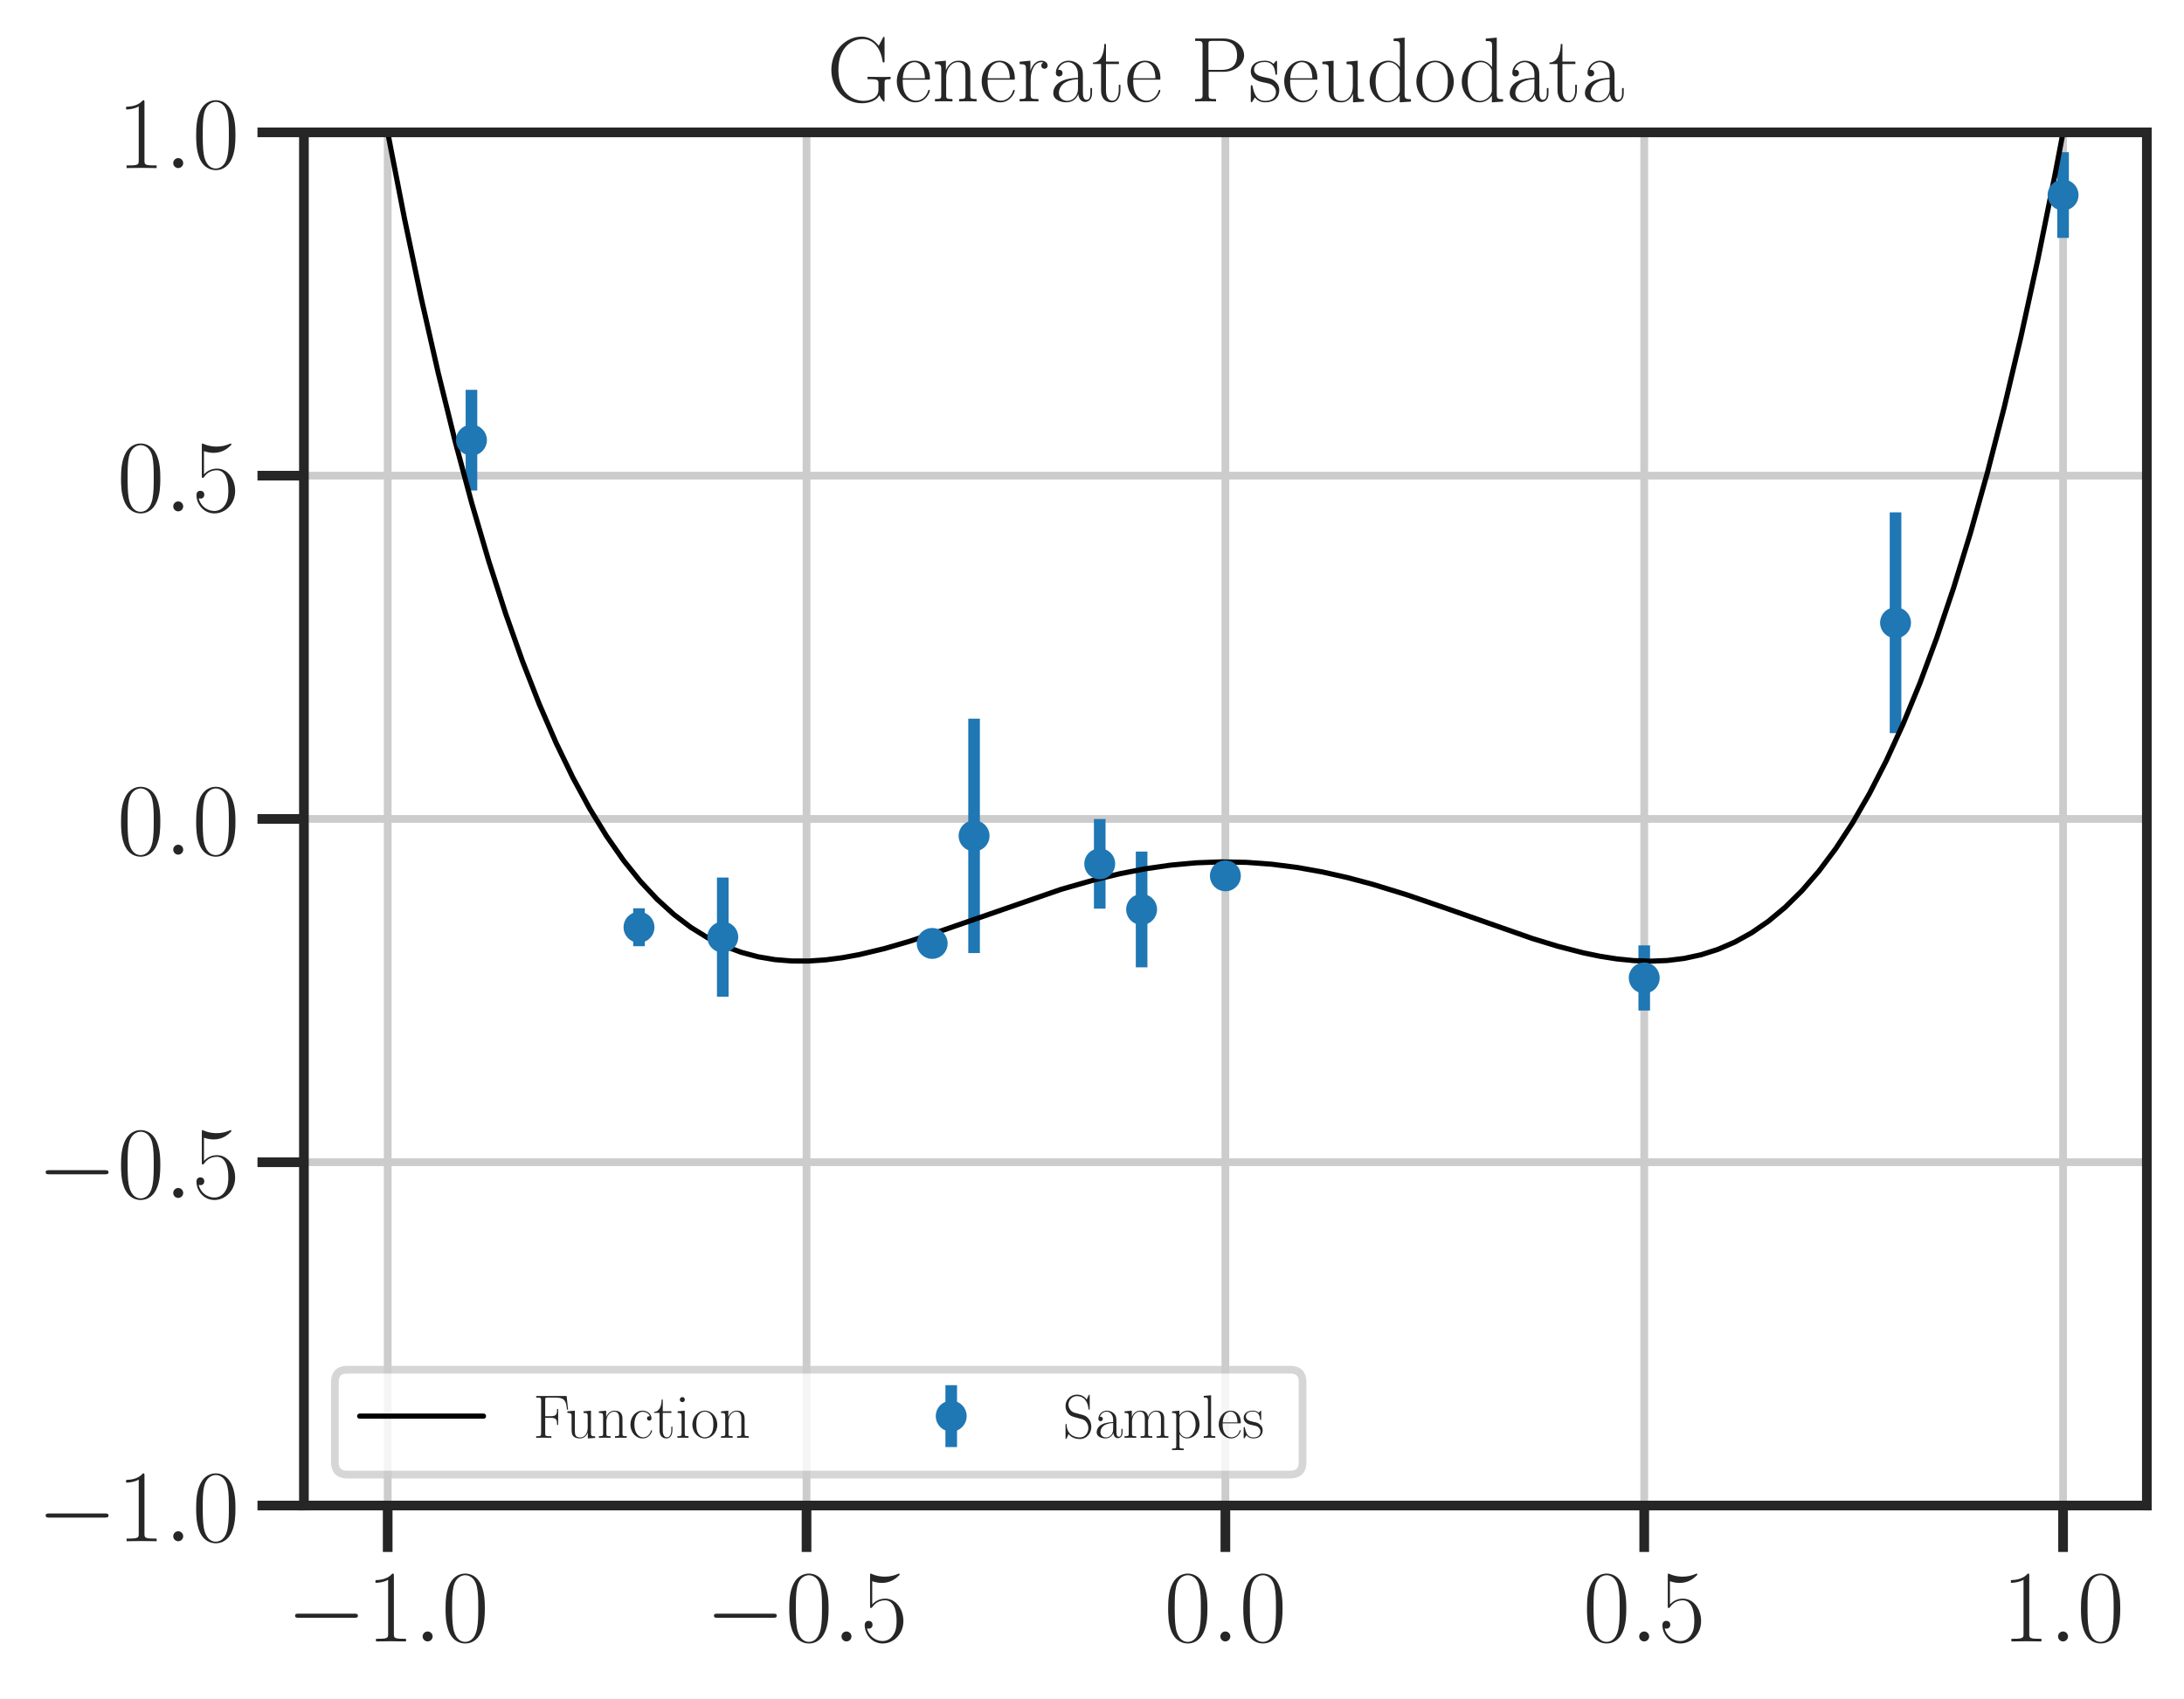
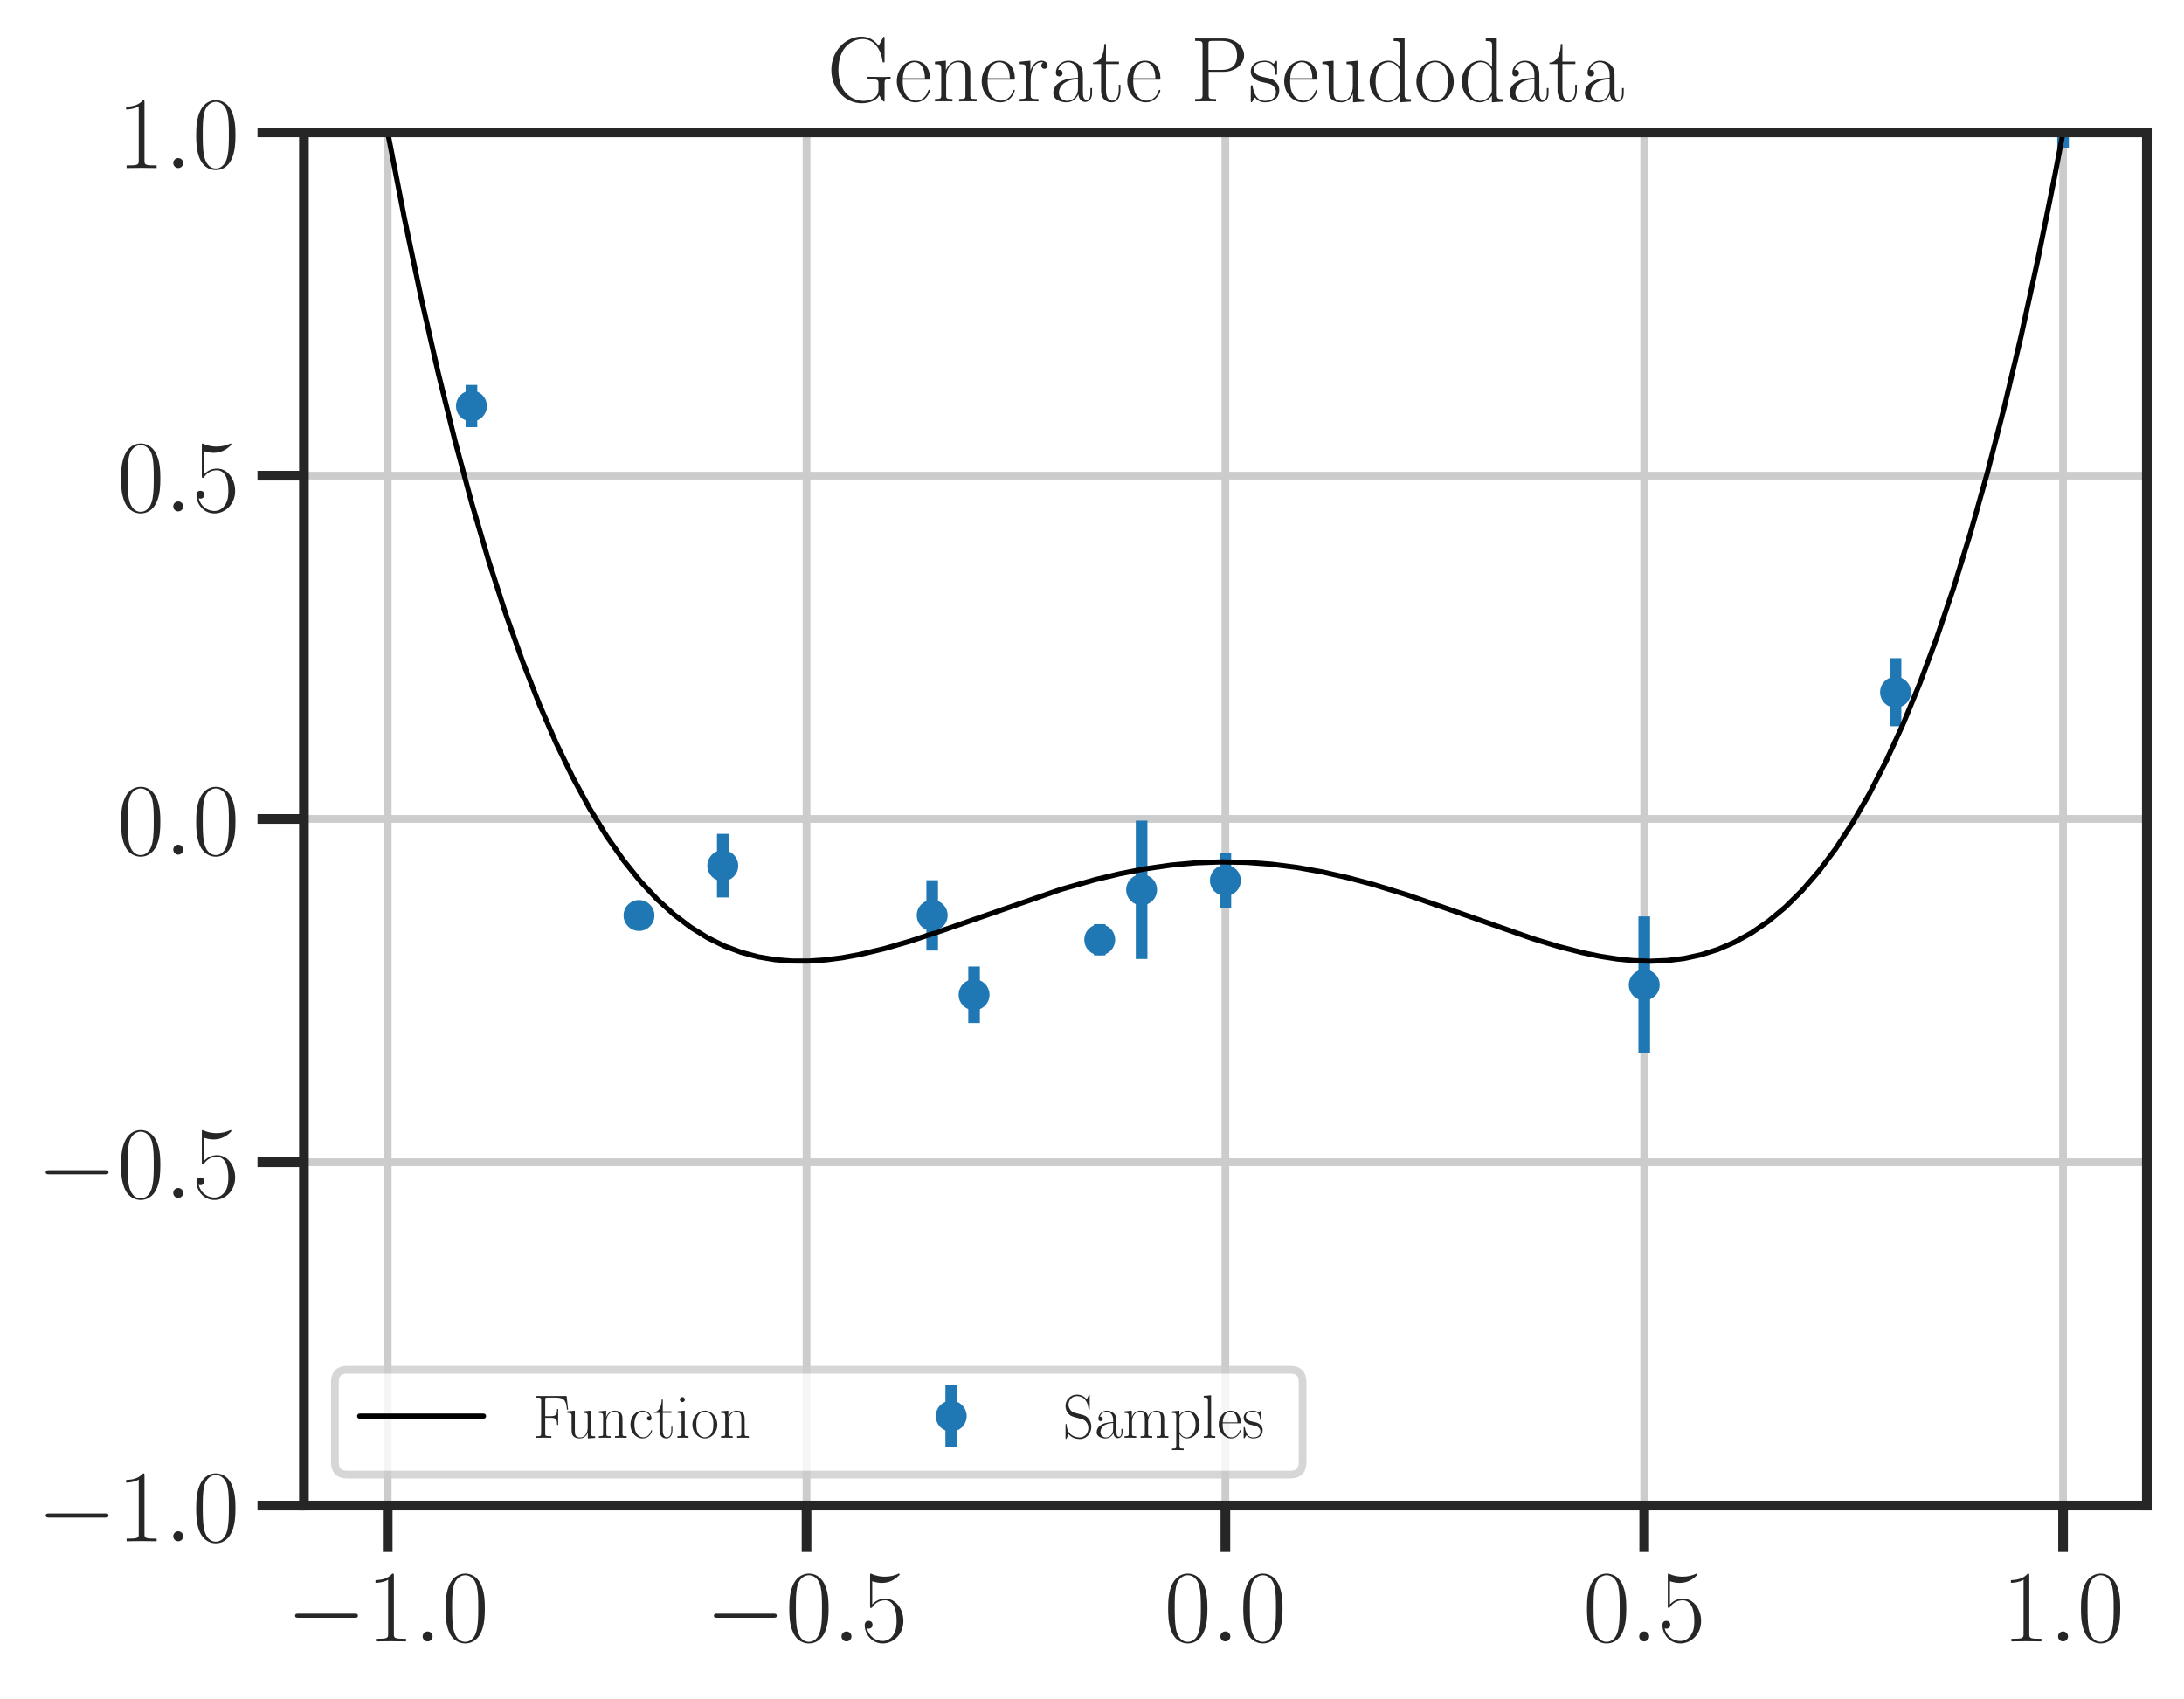
<svg xmlns="http://www.w3.org/2000/svg" xmlns:xlink="http://www.w3.org/1999/xlink" width="423.213pt" height="329.178pt" viewBox="0 0 423.213 329.178" version="1.1">
  <defs>
    <style type="text/css">*{stroke-linejoin: round; stroke-linecap: butt}</style>
  </defs>
  <g id="figure_1">
    <g id="patch_1">
      <path d="M 0 329.178  L 423.213 329.178  L 423.213 0  L 0 0  z " style="fill: #ffffff" />
    </g>
    <g id="axes_1">
      <g id="patch_2">
        <path d="M 58.893 291.765  L 416.013 291.765  L 416.013 25.653  L 58.893 25.653  z " style="fill: #ffffff" />
      </g>
      <g id="matplotlib.axis_1">
        <g id="xtick_1">
          <g id="line2d_1">
-             <path d="M 75.126 291.765  L 75.126 25.653  " clip-path="url(#pbf9448d8f2)" style="fill: none; stroke: #cccccc; stroke-width: 1.5; stroke-linecap: round" />
+             <path d="M 75.126 291.765  L 75.126 25.653  " clip-path="url(#pe202fda835)" style="fill: none; stroke: #cccccc; stroke-width: 1.5; stroke-linecap: round" />
          </g>
          <g id="line2d_2">
            <defs>
-               <path id="m96811831c6" d="M 0 0  L 0 9  " style="stroke: #262626; stroke-width: 1.875" />
+               <path id="m91b6ca753b" d="M 0 0  L 0 9  " style="stroke: #262626; stroke-width: 1.875" />
            </defs>
            <g>
-               <use xlink:href="#m96811831c6" x="75.126" y="291.765" style="fill: #262626; stroke: #262626; stroke-width: 1.875" />
+               <use xlink:href="#m91b6ca753b" x="75.126" y="291.765" style="fill: #262626; stroke: #262626; stroke-width: 1.875" />
            </g>
          </g>
          <g id="text_1">
            <g style="fill: #262626" transform="translate(55.52928 318.1023) scale(0.2 -0.2)">
              <defs>
                <path id="CMSY10-0" d="M 4218 1472  C 4326 1472 4442 1472 4442 1600  C 4442 1728 4326 1728 4218 1728  L 755 1728  C 646 1728 531 1728 531 1600  C 531 1472 646 1472 755 1472  L 4218 1472  z " transform="scale(0.015625)" />
                <path id="CMR17-31" d="M 1702 4083  C 1702 4217 1696 4224 1606 4224  C 1357 3927 979 3833 621 3820  C 602 3820 570 3820 563 3808  C 557 3795 557 3782 557 3648  C 755 3648 1088 3686 1344 3839  L 1344 467  C 1344 243 1331 166 781 166  L 589 166  L 589 0  C 896 6 1216 12 1523 12  C 1830 12 2150 6 2458 0  L 2458 166  L 2266 166  C 1715 166 1702 236 1702 467  L 1702 4083  z " transform="scale(0.015625)" />
                <path id="CMMI12-3a" d="M 1178 307  C 1178 492 1024 620 870 620  C 685 620 557 467 557 313  C 557 128 710 0 864 0  C 1050 0 1178 153 1178 307  z " transform="scale(0.015625)" />
                <path id="CMR17-30" d="M 2688 2038  C 2688 2430 2682 3099 2413 3613  C 2176 4063 1798 4224 1466 4224  C 1158 4224 768 4082 525 3620  C 269 3137 243 2539 243 2038  C 243 1671 250 1112 448 623  C 723 -39 1216 -128 1466 -128  C 1760 -128 2208 -7 2470 604  C 2662 1048 2688 1568 2688 2038  z M 1466 -26  C 1056 -26 813 328 723 816  C 653 1196 653 1749 653 2109  C 653 2604 653 3015 736 3407  C 858 3954 1216 4121 1466 4121  C 1728 4121 2067 3947 2189 3420  C 2272 3054 2278 2623 2278 2109  C 2278 1691 2278 1176 2202 797  C 2067 96 1690 -26 1466 -26  z " transform="scale(0.015625)" />
              </defs>
              <use xlink:href="#CMSY10-0" transform="scale(0.996264)" />
              <use xlink:href="#CMR17-31" transform="translate(77.48747 0) scale(0.996264)" />
              <use xlink:href="#CMMI12-3a" transform="translate(123.1779 0) scale(0.996264)" />
              <use xlink:href="#CMR17-30" transform="translate(150.2751 0) scale(0.996264)" />
            </g>
          </g>
        </g>
        <g id="xtick_2">
          <g id="line2d_3">
-             <path d="M 156.289 291.765  L 156.289 25.653  " clip-path="url(#pbf9448d8f2)" style="fill: none; stroke: #cccccc; stroke-width: 1.5; stroke-linecap: round" />
+             <path d="M 156.289 291.765  L 156.289 25.653  " clip-path="url(#pe202fda835)" style="fill: none; stroke: #cccccc; stroke-width: 1.5; stroke-linecap: round" />
          </g>
          <g id="line2d_4">
            <g>
-               <use xlink:href="#m96811831c6" x="156.289" y="291.765" style="fill: #262626; stroke: #262626; stroke-width: 1.875" />
+               <use xlink:href="#m91b6ca753b" x="156.289" y="291.765" style="fill: #262626; stroke: #262626; stroke-width: 1.875" />
            </g>
          </g>
          <g id="text_2">
            <g style="fill: #262626" transform="translate(136.6929 318.1023) scale(0.2 -0.2)">
              <defs>
                <path id="CMR17-35" d="M 730 3750  C 794 3724 1056 3641 1325 3641  C 1920 3641 2246 3961 2432 4140  C 2432 4191 2432 4224 2394 4224  C 2387 4224 2374 4224 2323 4198  C 2099 4102 1837 4032 1517 4032  C 1325 4032 1037 4055 723 4191  C 653 4224 640 4224 634 4224  C 602 4224 595 4217 595 4090  L 595 2231  C 595 2113 595 2080 659 2080  C 691 2080 704 2093 736 2139  C 941 2435 1222 2560 1542 2560  C 1766 2560 2246 2415 2246 1293  C 2246 1087 2246 716 2054 422  C 1894 159 1645 25 1370 25  C 947 25 518 319 403 812  C 429 806 480 793 506 793  C 589 793 749 838 749 1036  C 749 1209 627 1280 506 1280  C 358 1280 262 1190 262 1011  C 262 454 704 -128 1382 -128  C 2042 -128 2669 441 2669 1267  C 2669 2054 2170 2662 1549 2662  C 1222 2662 947 2540 730 2304  L 730 3750  z " transform="scale(0.015625)" />
              </defs>
              <use xlink:href="#CMSY10-0" transform="scale(0.996264)" />
              <use xlink:href="#CMR17-30" transform="translate(77.48747 0) scale(0.996264)" />
              <use xlink:href="#CMMI12-3a" transform="translate(123.1779 0) scale(0.996264)" />
              <use xlink:href="#CMR17-35" transform="translate(150.2751 0) scale(0.996264)" />
            </g>
          </g>
        </g>
        <g id="xtick_3">
          <g id="line2d_5">
-             <path d="M 237.453 291.765  L 237.453 25.653  " clip-path="url(#pbf9448d8f2)" style="fill: none; stroke: #cccccc; stroke-width: 1.5; stroke-linecap: round" />
+             <path d="M 237.453 291.765  L 237.453 25.653  " clip-path="url(#pe202fda835)" style="fill: none; stroke: #cccccc; stroke-width: 1.5; stroke-linecap: round" />
          </g>
          <g id="line2d_6">
            <g>
-               <use xlink:href="#m96811831c6" x="237.453" y="291.765" style="fill: #262626; stroke: #262626; stroke-width: 1.875" />
+               <use xlink:href="#m91b6ca753b" x="237.453" y="291.765" style="fill: #262626; stroke: #262626; stroke-width: 1.875" />
            </g>
          </g>
          <g id="text_3">
            <g style="fill: #262626" transform="translate(225.6053 318.1023) scale(0.2 -0.2)">
              <use xlink:href="#CMR17-30" transform="scale(0.996264)" />
              <use xlink:href="#CMMI12-3a" transform="translate(45.69048 0) scale(0.996264)" />
              <use xlink:href="#CMR17-30" transform="translate(72.78765 0) scale(0.996264)" />
            </g>
          </g>
        </g>
        <g id="xtick_4">
          <g id="line2d_7">
-             <path d="M 318.617 291.765  L 318.617 25.653  " clip-path="url(#pbf9448d8f2)" style="fill: none; stroke: #cccccc; stroke-width: 1.5; stroke-linecap: round" />
+             <path d="M 318.617 291.765  L 318.617 25.653  " clip-path="url(#pe202fda835)" style="fill: none; stroke: #cccccc; stroke-width: 1.5; stroke-linecap: round" />
          </g>
          <g id="line2d_8">
            <g>
-               <use xlink:href="#m96811831c6" x="318.617" y="291.765" style="fill: #262626; stroke: #262626; stroke-width: 1.875" />
+               <use xlink:href="#m91b6ca753b" x="318.617" y="291.765" style="fill: #262626; stroke: #262626; stroke-width: 1.875" />
            </g>
          </g>
          <g id="text_4">
            <g style="fill: #262626" transform="translate(306.7689 318.1023) scale(0.2 -0.2)">
              <use xlink:href="#CMR17-30" transform="scale(0.996264)" />
              <use xlink:href="#CMMI12-3a" transform="translate(45.69048 0) scale(0.996264)" />
              <use xlink:href="#CMR17-35" transform="translate(72.78765 0) scale(0.996264)" />
            </g>
          </g>
        </g>
        <g id="xtick_5">
          <g id="line2d_9">
-             <path d="M 399.78 291.765  L 399.78 25.653  " clip-path="url(#pbf9448d8f2)" style="fill: none; stroke: #cccccc; stroke-width: 1.5; stroke-linecap: round" />
+             <path d="M 399.78 291.765  L 399.78 25.653  " clip-path="url(#pe202fda835)" style="fill: none; stroke: #cccccc; stroke-width: 1.5; stroke-linecap: round" />
          </g>
          <g id="line2d_10">
            <g>
-               <use xlink:href="#m96811831c6" x="399.78" y="291.765" style="fill: #262626; stroke: #262626; stroke-width: 1.875" />
+               <use xlink:href="#m91b6ca753b" x="399.78" y="291.765" style="fill: #262626; stroke: #262626; stroke-width: 1.875" />
            </g>
          </g>
          <g id="text_5">
            <g style="fill: #262626" transform="translate(387.9326 318.1023) scale(0.2 -0.2)">
              <use xlink:href="#CMR17-31" transform="scale(0.996264)" />
              <use xlink:href="#CMMI12-3a" transform="translate(45.69048 0) scale(0.996264)" />
              <use xlink:href="#CMR17-30" transform="translate(72.78765 0) scale(0.996264)" />
            </g>
          </g>
        </g>
      </g>
      <g id="matplotlib.axis_2">
        <g id="ytick_1">
          <g id="line2d_11">
-             <path d="M 58.893 291.765  L 416.013 291.765  " clip-path="url(#pbf9448d8f2)" style="fill: none; stroke: #cccccc; stroke-width: 1.5; stroke-linecap: round" />
+             <path d="M 58.893 291.765  L 416.013 291.765  " clip-path="url(#pe202fda835)" style="fill: none; stroke: #cccccc; stroke-width: 1.5; stroke-linecap: round" />
          </g>
          <g id="line2d_12">
            <defs>
-               <path id="mb465d4b31a" d="M 0 0  L -9 0  " style="stroke: #262626; stroke-width: 1.875" />
+               <path id="m8f6b848db4" d="M 0 0  L -9 0  " style="stroke: #262626; stroke-width: 1.875" />
            </defs>
            <g>
-               <use xlink:href="#mb465d4b31a" x="58.893" y="291.765" style="fill: #262626; stroke: #262626; stroke-width: 1.875" />
+               <use xlink:href="#m8f6b848db4" x="58.893" y="291.765" style="fill: #262626; stroke: #262626; stroke-width: 1.875" />
            </g>
          </g>
          <g id="text_6">
            <g style="fill: #262626" transform="translate(7.2 298.6838) scale(0.2 -0.2)">
              <use xlink:href="#CMSY10-0" transform="scale(0.996264)" />
              <use xlink:href="#CMR17-31" transform="translate(77.48747 0) scale(0.996264)" />
              <use xlink:href="#CMMI12-3a" transform="translate(123.1779 0) scale(0.996264)" />
              <use xlink:href="#CMR17-30" transform="translate(150.2751 0) scale(0.996264)" />
            </g>
          </g>
        </g>
        <g id="ytick_2">
          <g id="line2d_13">
-             <path d="M 58.893 225.237  L 416.013 225.237  " clip-path="url(#pbf9448d8f2)" style="fill: none; stroke: #cccccc; stroke-width: 1.5; stroke-linecap: round" />
+             <path d="M 58.893 225.237  L 416.013 225.237  " clip-path="url(#pe202fda835)" style="fill: none; stroke: #cccccc; stroke-width: 1.5; stroke-linecap: round" />
          </g>
          <g id="line2d_14">
            <g>
-               <use xlink:href="#mb465d4b31a" x="58.893" y="225.237" style="fill: #262626; stroke: #262626; stroke-width: 1.875" />
+               <use xlink:href="#m8f6b848db4" x="58.893" y="225.237" style="fill: #262626; stroke: #262626; stroke-width: 1.875" />
            </g>
          </g>
          <g id="text_7">
            <g style="fill: #262626" transform="translate(7.2 232.1558) scale(0.2 -0.2)">
              <use xlink:href="#CMSY10-0" transform="scale(0.996264)" />
              <use xlink:href="#CMR17-30" transform="translate(77.48747 0) scale(0.996264)" />
              <use xlink:href="#CMMI12-3a" transform="translate(123.1779 0) scale(0.996264)" />
              <use xlink:href="#CMR17-35" transform="translate(150.2751 0) scale(0.996264)" />
            </g>
          </g>
        </g>
        <g id="ytick_3">
          <g id="line2d_15">
-             <path d="M 58.893 158.709  L 416.013 158.709  " clip-path="url(#pbf9448d8f2)" style="fill: none; stroke: #cccccc; stroke-width: 1.5; stroke-linecap: round" />
+             <path d="M 58.893 158.709  L 416.013 158.709  " clip-path="url(#pe202fda835)" style="fill: none; stroke: #cccccc; stroke-width: 1.5; stroke-linecap: round" />
          </g>
          <g id="line2d_16">
            <g>
-               <use xlink:href="#mb465d4b31a" x="58.893" y="158.709" style="fill: #262626; stroke: #262626; stroke-width: 1.875" />
+               <use xlink:href="#m8f6b848db4" x="58.893" y="158.709" style="fill: #262626; stroke: #262626; stroke-width: 1.875" />
            </g>
          </g>
          <g id="text_8">
            <g style="fill: #262626" transform="translate(22.69749 165.6278) scale(0.2 -0.2)">
              <use xlink:href="#CMR17-30" transform="scale(0.996264)" />
              <use xlink:href="#CMMI12-3a" transform="translate(45.69048 0) scale(0.996264)" />
              <use xlink:href="#CMR17-30" transform="translate(72.78765 0) scale(0.996264)" />
            </g>
          </g>
        </g>
        <g id="ytick_4">
          <g id="line2d_17">
-             <path d="M 58.893 92.181  L 416.013 92.181  " clip-path="url(#pbf9448d8f2)" style="fill: none; stroke: #cccccc; stroke-width: 1.5; stroke-linecap: round" />
+             <path d="M 58.893 92.181  L 416.013 92.181  " clip-path="url(#pe202fda835)" style="fill: none; stroke: #cccccc; stroke-width: 1.5; stroke-linecap: round" />
          </g>
          <g id="line2d_18">
            <g>
-               <use xlink:href="#mb465d4b31a" x="58.893" y="92.181" style="fill: #262626; stroke: #262626; stroke-width: 1.875" />
+               <use xlink:href="#m8f6b848db4" x="58.893" y="92.181" style="fill: #262626; stroke: #262626; stroke-width: 1.875" />
            </g>
          </g>
          <g id="text_9">
            <g style="fill: #262626" transform="translate(22.69749 99.0998) scale(0.2 -0.2)">
              <use xlink:href="#CMR17-30" transform="scale(0.996264)" />
              <use xlink:href="#CMMI12-3a" transform="translate(45.69048 0) scale(0.996264)" />
              <use xlink:href="#CMR17-35" transform="translate(72.78765 0) scale(0.996264)" />
            </g>
          </g>
        </g>
        <g id="ytick_5">
          <g id="line2d_19">
-             <path d="M 58.893 25.653  L 416.013 25.653  " clip-path="url(#pbf9448d8f2)" style="fill: none; stroke: #cccccc; stroke-width: 1.5; stroke-linecap: round" />
+             <path d="M 58.893 25.653  L 416.013 25.653  " clip-path="url(#pe202fda835)" style="fill: none; stroke: #cccccc; stroke-width: 1.5; stroke-linecap: round" />
          </g>
          <g id="line2d_20">
            <g>
-               <use xlink:href="#mb465d4b31a" x="58.893" y="25.653" style="fill: #262626; stroke: #262626; stroke-width: 1.875" />
+               <use xlink:href="#m8f6b848db4" x="58.893" y="25.653" style="fill: #262626; stroke: #262626; stroke-width: 1.875" />
            </g>
          </g>
          <g id="text_10">
            <g style="fill: #262626" transform="translate(22.69749 32.5718) scale(0.2 -0.2)">
              <use xlink:href="#CMR17-31" transform="scale(0.996264)" />
              <use xlink:href="#CMMI12-3a" transform="translate(45.69048 0) scale(0.996264)" />
              <use xlink:href="#CMR17-30" transform="translate(72.78765 0) scale(0.996264)" />
            </g>
          </g>
        </g>
      </g>
      <g id="LineCollection_1">
-         <path d="M 91.359 95.054  L 91.359 75.544  " clip-path="url(#pbf9448d8f2)" style="fill: none; stroke: #1f77b4; stroke-width: 2.25" />
-         <path d="M 123.824 183.373  L 123.824 176.024  " clip-path="url(#pbf9448d8f2)" style="fill: none; stroke: #1f77b4; stroke-width: 2.25" />
-         <path d="M 140.057 193.156  L 140.057 170.068  " clip-path="url(#pbf9448d8f2)" style="fill: none; stroke: #1f77b4; stroke-width: 2.25" />
-         <path d="M 180.639 183.549  L 180.639 182.117  " clip-path="url(#pbf9448d8f2)" style="fill: none; stroke: #1f77b4; stroke-width: 2.25" />
-         <path d="M 188.755 184.698  L 188.755 139.278  " clip-path="url(#pbf9448d8f2)" style="fill: none; stroke: #1f77b4; stroke-width: 2.25" />
-         <path d="M 213.104 176.092  L 213.104 158.725  " clip-path="url(#pbf9448d8f2)" style="fill: none; stroke: #1f77b4; stroke-width: 2.25" />
-         <path d="M 221.22 187.464  L 221.22 165.028  " clip-path="url(#pbf9448d8f2)" style="fill: none; stroke: #1f77b4; stroke-width: 2.25" />
-         <path d="M 237.453 171.098  L 237.453 168.367  " clip-path="url(#pbf9448d8f2)" style="fill: none; stroke: #1f77b4; stroke-width: 2.25" />
-         <path d="M 318.617 195.836  L 318.617 183.206  " clip-path="url(#pbf9448d8f2)" style="fill: none; stroke: #1f77b4; stroke-width: 2.25" />
-         <path d="M 367.315 142.077  L 367.315 99.294  " clip-path="url(#pbf9448d8f2)" style="fill: none; stroke: #1f77b4; stroke-width: 2.25" />
-         <path d="M 399.78 46.102  L 399.78 29.489  " clip-path="url(#pbf9448d8f2)" style="fill: none; stroke: #1f77b4; stroke-width: 2.25" />
+         <path d="M 91.359 82.779  L 91.359 74.597  " clip-path="url(#pe202fda835)" style="fill: none; stroke: #1f77b4; stroke-width: 2.25" />
+         <path d="M 123.824 177.956  L 123.824 176.873  " clip-path="url(#pe202fda835)" style="fill: none; stroke: #1f77b4; stroke-width: 2.25" />
+         <path d="M 140.057 173.923  L 140.057 161.603  " clip-path="url(#pe202fda835)" style="fill: none; stroke: #1f77b4; stroke-width: 2.25" />
+         <path d="M 180.639 184.205  L 180.639 170.579  " clip-path="url(#pe202fda835)" style="fill: none; stroke: #1f77b4; stroke-width: 2.25" />
+         <path d="M 188.755 198.256  L 188.755 187.303  " clip-path="url(#pe202fda835)" style="fill: none; stroke: #1f77b4; stroke-width: 2.25" />
+         <path d="M 213.104 185.142  L 213.104 179.087  " clip-path="url(#pe202fda835)" style="fill: none; stroke: #1f77b4; stroke-width: 2.25" />
+         <path d="M 221.22 185.846  L 221.22 159.033  " clip-path="url(#pe202fda835)" style="fill: none; stroke: #1f77b4; stroke-width: 2.25" />
+         <path d="M 237.453 175.922  L 237.453 165.339  " clip-path="url(#pe202fda835)" style="fill: none; stroke: #1f77b4; stroke-width: 2.25" />
+         <path d="M 318.617 204.155  L 318.617 177.599  " clip-path="url(#pe202fda835)" style="fill: none; stroke: #1f77b4; stroke-width: 2.25" />
+         <path d="M 367.315 140.748  L 367.315 127.556  " clip-path="url(#pe202fda835)" style="fill: none; stroke: #1f77b4; stroke-width: 2.25" />
+         <path d="M 399.78 28.672  L 399.78 14.675  " clip-path="url(#pe202fda835)" style="fill: none; stroke: #1f77b4; stroke-width: 2.25" />
      </g>
      <g id="line2d_21">
-         <path d="M 75.126 25.653  L 78.389 42.402  L 81.652 57.916  L 84.914 72.251  L 88.177 85.461  L 91.44 97.599  L 94.703 108.715  L 97.966 118.862  L 101.229 128.087  L 104.492 136.439  L 107.754 143.965  L 111.017 150.711  L 114.28 156.722  L 117.543 162.041  L 120.806 166.711  L 124.069 170.773  L 127.332 174.268  L 130.594 177.234  L 133.857 179.709  L 137.12 181.731  L 140.383 183.334  L 143.646 184.554  L 146.909 185.423  L 150.172 185.973  L 153.434 186.237  L 156.697 186.244  L 159.96 186.022  L 163.223 185.599  L 166.486 185.003  L 171.38 183.836  L 176.274 182.415  L 182.8 180.253  L 205.64 172.345  L 212.166 170.486  L 217.06 169.315  L 221.955 168.366  L 226.849 167.659  L 231.743 167.21  L 236.637 167.029  L 241.532 167.12  L 246.426 167.48  L 251.32 168.102  L 256.215 168.973  L 261.109 170.073  L 266.003 171.377  L 272.529 173.38  L 280.686 176.179  L 297 181.898  L 301.895 183.387  L 306.789 184.647  L 310.052 185.321  L 313.315 185.834  L 316.577 186.16  L 319.84 186.271  L 323.103 186.139  L 326.366 185.736  L 329.629 185.03  L 332.892 183.99  L 336.155 182.583  L 339.417 180.775  L 342.68 178.531  L 345.943 175.815  L 349.206 172.589  L 352.469 168.816  L 355.732 164.455  L 358.995 159.465  L 362.257 153.806  L 365.52 147.433  L 368.783 140.302  L 372.046 132.369  L 375.309 123.586  L 378.572 113.907  L 381.835 103.282  L 385.098 91.661  L 388.36 78.994  L 391.623 65.228  L 394.886 50.31  L 398.149 34.185  L 399.78 25.653  L 399.78 25.653  " clip-path="url(#pbf9448d8f2)" style="fill: none; stroke: #000000; stroke-linecap: round" />
+         <path d="M 75.126 25.653  L 78.389 42.402  L 81.652 57.916  L 84.914 72.251  L 88.177 85.461  L 91.44 97.599  L 94.703 108.715  L 97.966 118.862  L 101.229 128.087  L 104.492 136.439  L 107.754 143.965  L 111.017 150.711  L 114.28 156.722  L 117.543 162.041  L 120.806 166.711  L 124.069 170.773  L 127.332 174.268  L 130.594 177.234  L 133.857 179.709  L 137.12 181.731  L 140.383 183.334  L 143.646 184.554  L 146.909 185.423  L 150.172 185.973  L 153.434 186.237  L 156.697 186.244  L 159.96 186.022  L 163.223 185.599  L 166.486 185.003  L 171.38 183.836  L 176.274 182.415  L 182.8 180.253  L 205.64 172.345  L 212.166 170.486  L 217.06 169.315  L 221.955 168.366  L 226.849 167.659  L 231.743 167.21  L 236.637 167.029  L 241.532 167.12  L 246.426 167.48  L 251.32 168.102  L 256.215 168.973  L 261.109 170.073  L 266.003 171.377  L 272.529 173.38  L 280.686 176.179  L 297 181.898  L 301.895 183.387  L 306.789 184.647  L 310.052 185.321  L 313.315 185.834  L 316.577 186.16  L 319.84 186.271  L 323.103 186.139  L 326.366 185.736  L 329.629 185.03  L 332.892 183.99  L 336.155 182.583  L 339.417 180.775  L 342.68 178.531  L 345.943 175.815  L 349.206 172.589  L 352.469 168.816  L 355.732 164.455  L 358.995 159.465  L 362.257 153.806  L 365.52 147.433  L 368.783 140.302  L 372.046 132.369  L 375.309 123.586  L 378.572 113.907  L 381.835 103.282  L 385.098 91.661  L 388.36 78.994  L 391.623 65.228  L 394.886 50.31  L 398.149 34.185  L 399.78 25.653  L 399.78 25.653  " clip-path="url(#pe202fda835)" style="fill: none; stroke: #000000; stroke-linecap: round" />
      </g>
      <g id="line2d_22">
        <defs>
-           <path id="mcab22f1241" d="M 0 2.5  C 0.663 2.5 1.299 2.237 1.768 1.768  C 2.237 1.299 2.5 0.663 2.5 0  C 2.5 -0.663 2.237 -1.299 1.768 -1.768  C 1.299 -2.237 0.663 -2.5 0 -2.5  C -0.663 -2.5 -1.299 -2.237 -1.768 -1.768  C -2.237 -1.299 -2.5 -0.663 -2.5 0  C -2.5 0.663 -2.237 1.299 -1.768 1.768  C -1.299 2.237 -0.663 2.5 0 2.5  z " style="stroke: #1f77b4" />
+           <path id="m923ce7d498" d="M 0 2.5  C 0.663 2.5 1.299 2.237 1.768 1.768  C 2.237 1.299 2.5 0.663 2.5 0  C 2.5 -0.663 2.237 -1.299 1.768 -1.768  C 1.299 -2.237 0.663 -2.5 0 -2.5  C -0.663 -2.5 -1.299 -2.237 -1.768 -1.768  C -2.237 -1.299 -2.5 -0.663 -2.5 0  C -2.5 0.663 -2.237 1.299 -1.768 1.768  C -1.299 2.237 -0.663 2.5 0 2.5  z " style="stroke: #1f77b4" />
        </defs>
-         <g clip-path="url(#pbf9448d8f2)">
-           <use xlink:href="#mcab22f1241" x="91.359" y="85.299" style="fill: #1f77b4; stroke: #1f77b4" />
-           <use xlink:href="#mcab22f1241" x="123.824" y="179.699" style="fill: #1f77b4; stroke: #1f77b4" />
-           <use xlink:href="#mcab22f1241" x="140.057" y="181.612" style="fill: #1f77b4; stroke: #1f77b4" />
-           <use xlink:href="#mcab22f1241" x="180.639" y="182.833" style="fill: #1f77b4; stroke: #1f77b4" />
-           <use xlink:href="#mcab22f1241" x="188.755" y="161.988" style="fill: #1f77b4; stroke: #1f77b4" />
-           <use xlink:href="#mcab22f1241" x="213.104" y="167.409" style="fill: #1f77b4; stroke: #1f77b4" />
-           <use xlink:href="#mcab22f1241" x="221.22" y="176.246" style="fill: #1f77b4; stroke: #1f77b4" />
-           <use xlink:href="#mcab22f1241" x="237.453" y="169.732" style="fill: #1f77b4; stroke: #1f77b4" />
-           <use xlink:href="#mcab22f1241" x="318.617" y="189.521" style="fill: #1f77b4; stroke: #1f77b4" />
-           <use xlink:href="#mcab22f1241" x="367.315" y="120.685" style="fill: #1f77b4; stroke: #1f77b4" />
-           <use xlink:href="#mcab22f1241" x="399.78" y="37.796" style="fill: #1f77b4; stroke: #1f77b4" />
+         <g clip-path="url(#pe202fda835)">
+           <use xlink:href="#m923ce7d498" x="91.359" y="78.688" style="fill: #1f77b4; stroke: #1f77b4" />
+           <use xlink:href="#m923ce7d498" x="123.824" y="177.415" style="fill: #1f77b4; stroke: #1f77b4" />
+           <use xlink:href="#m923ce7d498" x="140.057" y="167.763" style="fill: #1f77b4; stroke: #1f77b4" />
+           <use xlink:href="#m923ce7d498" x="180.639" y="177.392" style="fill: #1f77b4; stroke: #1f77b4" />
+           <use xlink:href="#m923ce7d498" x="188.755" y="192.78" style="fill: #1f77b4; stroke: #1f77b4" />
+           <use xlink:href="#m923ce7d498" x="213.104" y="182.115" style="fill: #1f77b4; stroke: #1f77b4" />
+           <use xlink:href="#m923ce7d498" x="221.22" y="172.44" style="fill: #1f77b4; stroke: #1f77b4" />
+           <use xlink:href="#m923ce7d498" x="237.453" y="170.631" style="fill: #1f77b4; stroke: #1f77b4" />
+           <use xlink:href="#m923ce7d498" x="318.617" y="190.877" style="fill: #1f77b4; stroke: #1f77b4" />
+           <use xlink:href="#m923ce7d498" x="367.315" y="134.152" style="fill: #1f77b4; stroke: #1f77b4" />
+           <use xlink:href="#m923ce7d498" x="399.78" y="21.674" style="fill: #1f77b4; stroke: #1f77b4" />
        </g>
      </g>
      <g id="patch_3">
        <path d="M 58.893 291.765  L 58.893 25.653  " style="fill: none; stroke: #262626; stroke-width: 1.875; stroke-linejoin: miter; stroke-linecap: square" />
      </g>
      <g id="patch_4">
        <path d="M 416.013 291.765  L 416.013 25.653  " style="fill: none; stroke: #262626; stroke-width: 1.875; stroke-linejoin: miter; stroke-linecap: square" />
      </g>
      <g id="patch_5">
        <path d="M 58.893 291.765  L 416.013 291.765  " style="fill: none; stroke: #262626; stroke-width: 1.875; stroke-linejoin: miter; stroke-linecap: square" />
      </g>
      <g id="patch_6">
        <path d="M 58.893 25.653  L 416.013 25.653  " style="fill: none; stroke: #262626; stroke-width: 1.875; stroke-linejoin: miter; stroke-linecap: square" />
      </g>
      <g id="text_11">
        <g style="fill: #262626" transform="translate(160.2737 19.6533) scale(0.18 -0.18)">
          <defs>
            <path id="CMR17-47" d="M 3974 1258  C 3974 1503 3994 1536 4390 1536  L 4390 1702  C 4237 1689 3891 1689 3718 1689  C 3539 1689 3040 1696 2797 1702  L 2797 1536  L 2989 1536  C 3539 1536 3552 1464 3552 1232  L 3552 806  C 3552 96 2720 38 2522 38  C 1862 38 781 496 781 2179  C 781 3862 1843 4313 2464 4313  C 3187 4313 3712 3681 3834 2785  C 3846 2708 3846 2695 3904 2695  C 3974 2695 3974 2708 3974 2824  L 3974 4351  C 3974 4467 3968 4473 3930 4473  C 3904 4473 3898 4467 3853 4390  L 3571 3849  C 3258 4249 2874 4480 2381 4480  C 1286 4480 294 3507 294 2179  C 294 858 1267 -128 2394 -128  C 2912 -128 3418 57 3616 425  C 3725 161 3904 -20 3936 -20  C 3968 -20 3974 -13 3974 102  L 3974 1258  z " transform="scale(0.015625)" />
            <path id="CMR17-65" d="M 2438 1503  C 2464 1529 2464 1542 2464 1606  C 2464 2251 2118 2816 1389 2816  C 710 2816 173 2175 173 1394  C 173 554 781 -64 1459 -64  C 2176 -64 2458 619 2458 755  C 2458 800 2419 800 2406 800  C 2362 800 2355 787 2330 709  C 2189 270 1837 51 1504 51  C 1229 51 954 206 781 490  C 582 819 582 1200 582 1503  L 2438 1503  z M 589 1600  C 634 2511 1126 2713 1382 2713  C 1818 2713 2112 2308 2118 1600  L 589 1600  z " transform="scale(0.015625)" />
            <path id="CMR17-6e" d="M 2656 1954  C 2656 2282 2592 2816 1837 2816  C 1331 2816 1069 2424 973 2166  L 966 2166  L 966 2816  L 211 2745  L 211 2578  C 589 2578 646 2540 646 2231  L 646 443  C 646 198 621 166 211 166  L 211 0  C 365 12 646 12 813 12  C 979 12 1267 12 1421 0  L 1421 166  C 1011 166 986 192 986 443  L 986 1678  C 986 2269 1344 2713 1792 2713  C 2266 2713 2317 2289 2317 1980  L 2317 443  C 2317 198 2291 166 1882 166  L 1882 0  C 2035 12 2317 12 2483 12  C 2650 12 2938 12 3091 0  L 3091 166  C 2682 166 2656 192 2656 443  L 2656 1954  z " transform="scale(0.015625)" />
            <path id="CMR17-72" d="M 960 1517  C 960 2134 1222 2713 1702 2713  C 1747 2713 1792 2707 1837 2687  C 1837 2687 1696 2642 1696 2475  C 1696 2321 1818 2257 1914 2257  C 1990 2257 2131 2302 2131 2482  C 2131 2687 1926 2816 1709 2816  C 1222 2816 1011 2340 947 2115  L 941 2115  L 941 2816  L 198 2745  L 198 2578  C 576 2578 634 2540 634 2231  L 634 443  C 634 198 608 166 198 166  L 198 0  C 352 12 646 12 813 12  C 998 12 1325 12 1498 0  L 1498 166  C 1037 166 960 166 960 455  L 960 1517  z " transform="scale(0.015625)" />
            <path id="CMR17-61" d="M 2304 1656  C 2304 2048 2304 2275 2035 2534  C 1798 2751 1523 2816 1306 2816  C 800 2816 435 2408 435 1977  C 435 1740 627 1728 666 1728  C 749 1728 896 1779 896 1958  C 896 2118 774 2188 666 2188  C 640 2188 608 2182 589 2176  C 723 2594 1069 2713 1293 2713  C 1613 2713 1965 2421 1965 1875  L 1965 1632  C 1587 1619 1133 1568 774 1373  C 371 1147 256 822 256 576  C 256 77 832 -64 1171 -64  C 1523 -64 1850 135 1990 505  C 2003 219 2182 -39 2464 -39  C 2598 -39 2938 51 2938 563  L 2938 926  L 2822 926  L 2822 557  C 2822 161 2650 109 2566 109  C 2304 109 2304 446 2304 732  L 2304 1656  z M 1965 887  C 1965 323 1568 38 1216 38  C 896 38 646 278 646 576  C 646 771 730 1114 1101 1322  C 1408 1497 1760 1523 1965 1536  L 1965 887  z " transform="scale(0.015625)" />
            <path id="CMR17-74" d="M 966 2585  L 1862 2585  L 1862 2752  L 966 2752  L 966 3968  L 851 3968  C 838 3292 614 2700 70 2687  L 70 2585  L 627 2585  L 627 778  C 627 655 627 -64 1370 -64  C 1747 -64 1965 308 1965 784  L 1965 1151  L 1850 1151  L 1850 790  C 1850 347 1677 51 1408 51  C 1222 51 966 179 966 765  L 966 2585  z " transform="scale(0.015625)" />
            <path id="CMR17-50" d="M 1267 2048  L 2291 2048  C 3117 2048 3718 2583 3718 3187  C 3718 3791 3130 4352 2291 4352  L 333 4352  L 333 4185  C 774 4185 845 4185 845 3899  L 845 453  C 845 166 774 166 333 166  L 333 0  C 518 12 858 12 1056 12  C 1254 12 1594 12 1779 0  L 1779 166  C 1338 166 1267 166 1267 453  L 1267 2048  z M 1254 2182  L 1254 3937  C 1254 4153 1267 4185 1523 4185  L 2170 4185  C 2995 4185 3232 3715 3232 3187  C 3232 2608 2950 2182 2170 2182  L 1254 2182  z " transform="scale(0.015625)" />
            <path id="CMR17-73" d="M 1978 2688  C 1978 2803 1971 2809 1933 2809  C 1907 2809 1901 2803 1824 2707  C 1805 2681 1747 2617 1728 2592  C 1523 2809 1235 2816 1126 2816  C 416 2816 160 2444 160 2073  C 160 1497 813 1363 998 1324  C 1402 1241 1542 1216 1677 1100  C 1760 1024 1901 883 1901 652  C 1901 384 1747 38 1158 38  C 602 38 403 460 288 1024  C 269 1113 269 1120 218 1120  C 166 1120 160 1113 160 985  L 160 64  C 160 -52 166 -58 205 -58  C 237 -58 243 -52 275 0  C 314 57 410 211 448 275  C 576 102 800 -64 1158 -64  C 1792 -64 2131 281 2131 780  C 2131 1107 1958 1280 1875 1356  C 1683 1555 1459 1600 1190 1651  C 838 1728 390 1817 390 2208  C 390 2374 480 2726 1126 2726  C 1811 2726 1850 2086 1862 1881  C 1869 1849 1901 1843 1920 1843  C 1978 1843 1978 1862 1978 1971  L 1978 2688  z " transform="scale(0.015625)" />
            <path id="CMR17-75" d="M 1882 2745  L 1882 2579  C 2259 2579 2317 2540 2317 2229  L 2317 1053  C 2317 510 2029 38 1555 38  C 1030 38 986 355 986 691  L 986 2816  L 211 2745  L 211 2579  C 467 2579 640 2579 646 2320  L 646 1079  C 646 646 646 368 813 187  C 896 103 1056 -64 1517 -64  C 2061 -64 2272 400 2323 536  L 2330 536  L 2330 -64  L 3091 -13  L 3091 154  C 2714 154 2656 193 2656 503  L 2656 2816  L 1882 2745  z " transform="scale(0.015625)" />
            <path id="CMR17-64" d="M 1869 4345  L 1869 4179  C 2246 4179 2304 4141 2304 3843  L 2304 2371  C 2278 2403 2016 2816 1498 2816  C 845 2816 211 2228 211 1376  C 211 529 806 -64 1434 -64  C 1978 -64 2259 361 2291 406  L 2291 -64  L 3066 -13  L 3066 154  C 2688 154 2630 193 2630 503  L 2630 4416  L 1869 4345  z M 2291 762  C 2291 568 2176 393 2029 264  C 1811 70 1594 38 1472 38  C 1286 38 621 135 621 1369  C 621 2636 1363 2713 1530 2713  C 1824 2713 2061 2545 2208 2313  C 2291 2177 2291 2157 2291 2041  L 2291 762  z " transform="scale(0.015625)" />
            <path id="CMR17-6f" d="M 2758 1356  C 2758 2176 2163 2816 1466 2816  C 768 2816 173 2176 173 1356  C 173 550 768 -64 1466 -64  C 2163 -64 2758 550 2758 1356  z M 1466 51  C 1165 51 909 230 762 480  C 602 768 582 1126 582 1408  C 582 1676 595 2009 762 2297  C 890 2508 1139 2713 1466 2713  C 1754 2713 1997 2553 2150 2329  C 2349 2028 2349 1606 2349 1408  C 2349 1158 2336 774 2163 467  C 1984 172 1709 51 1466 51  z " transform="scale(0.015625)" />
          </defs>
          <use xlink:href="#CMR17-47" transform="scale(0.996264)" />
          <use xlink:href="#CMR17-65" transform="translate(72.35535 0) scale(0.996264)" />
          <use xlink:href="#CMR17-6e" transform="translate(112.841 0) scale(0.996264)" />
          <use xlink:href="#CMR17-65" transform="translate(163.7364 0) scale(0.996264)" />
          <use xlink:href="#CMR17-72" transform="translate(204.222 0) scale(0.996264)" />
          <use xlink:href="#CMR17-61" transform="translate(239.5028 0) scale(0.996264)" />
          <use xlink:href="#CMR17-74" transform="translate(285.1933 0) scale(0.996264)" />
          <use xlink:href="#CMR17-65" transform="translate(320.474 0) scale(0.996264)" />
          <use xlink:href="#CMR17-50" transform="translate(391.0357 0) scale(0.996264)" />
          <use xlink:href="#CMR17-73" transform="translate(453.622 0) scale(0.996264)" />
          <use xlink:href="#CMR17-65" transform="translate(489.4233 0) scale(0.996264)" />
          <use xlink:href="#CMR17-75" transform="translate(529.909 0) scale(0.996264)" />
          <use xlink:href="#CMR17-64" transform="translate(580.8043 0) scale(0.996264)" />
          <use xlink:href="#CMR17-6f" transform="translate(631.6997 0) scale(0.996264)" />
          <use xlink:href="#CMR17-64" transform="translate(679.9926 0) scale(0.996264)" />
          <use xlink:href="#CMR17-61" transform="translate(730.888 0) scale(0.996264)" />
          <use xlink:href="#CMR17-74" transform="translate(776.5785 0) scale(0.996264)" />
          <use xlink:href="#CMR17-61" transform="translate(811.8592 0) scale(0.996264)" />
        </g>
      </g>
      <g id="legend_1">
        <g id="patch_7">
          <path d="M 67.293 285.765  L 250.013 285.765  Q 252.413 285.765 252.413 283.365  L 252.413 267.841  Q 252.413 265.441 250.013 265.441  L 67.293 265.441  Q 64.893 265.441 64.893 267.841  L 64.893 283.365  Q 64.893 285.765 67.293 285.765  z " style="fill: #ffffff; opacity: 0.8; stroke: #cccccc; stroke-width: 1.5; stroke-linejoin: miter" />
        </g>
        <g id="line2d_23">
          <path d="M 69.693 274.441  L 81.693 274.441  L 93.693 274.441  " style="fill: none; stroke: #000000; stroke-linecap: round" />
        </g>
        <g id="text_12">
          <g style="fill: #262626" transform="translate(103.2931 278.6407) scale(0.12 -0.12)">
            <defs>
              <path id="CMR17-46" d="M 3482 4339  L 326 4339  L 326 4172  C 768 4172 838 4172 838 3883  L 838 450  C 838 166 768 166 326 166  L 326 0  C 512 12 870 12 1069 12  C 1331 12 1638 12 1901 0  L 1901 166  L 1760 166  C 1274 166 1261 229 1261 456  L 1261 2073  L 1837 2073  C 2432 2073 2490 1865 2490 1334  L 2605 1334  L 2605 2991  L 2490 2991  C 2490 2451 2432 2240 1837 2240  L 1261 2240  L 1261 3922  C 1261 4140 1274 4172 1530 4172  L 2355 4172  C 3322 4172 3430 3774 3520 2920  L 3635 2920  L 3482 4339  z " transform="scale(0.015625)" />
              <path id="CMR17-63" d="M 2234 2240  C 2112 2240 1933 2240 1933 2015  C 1933 1836 2080 1785 2163 1785  C 2208 1785 2394 1804 2394 2028  C 2394 2476 1958 2816 1466 2816  C 787 2816 211 2201 211 1379  C 211 521 813 -64 1466 -64  C 2259 -64 2458 676 2458 747  C 2458 773 2451 792 2406 792  C 2362 792 2355 786 2330 702  C 2163 180 1798 51 1523 51  C 1114 51 621 431 621 1385  C 621 2358 1094 2700 1472 2700  C 1722 2700 2093 2582 2234 2240  z " transform="scale(0.015625)" />
              <path id="CMR17-69" d="M 992 3961  C 992 4102 877 4224 730 4224  C 589 4224 467 4108 467 3961  C 467 3820 582 3699 730 3699  C 870 3699 992 3814 992 3961  z M 243 2745  L 243 2579  C 602 2579 653 2540 653 2231  L 653 443  C 653 198 627 166 218 166  L 218 0  C 371 12 646 12 806 12  C 960 12 1222 12 1370 0  L 1370 166  C 992 166 979 205 979 436  L 979 2816  L 243 2745  z " transform="scale(0.015625)" />
            </defs>
            <use xlink:href="#CMR17-46" transform="scale(0.996264)" />
            <use xlink:href="#CMR17-75" transform="translate(52.17659 0) scale(0.996264)" />
            <use xlink:href="#CMR17-6e" transform="translate(103.072 0) scale(0.996264)" />
            <use xlink:href="#CMR17-63" transform="translate(153.9673 0) scale(0.996264)" />
            <use xlink:href="#CMR17-74" transform="translate(194.453 0) scale(0.996264)" />
            <use xlink:href="#CMR17-69" transform="translate(229.7338 0) scale(0.996264)" />
            <use xlink:href="#CMR17-6f" transform="translate(254.6048 0) scale(0.996264)" />
            <use xlink:href="#CMR17-6e" transform="translate(300.2953 0) scale(0.996264)" />
          </g>
        </g>
        <g id="LineCollection_2">
          <path d="M 184.327 280.441  L 184.327 268.441  " style="fill: none; stroke: #1f77b4; stroke-width: 2.25" />
        </g>
        <g id="line2d_24" />
        <g id="line2d_25">
          <g>
-             <use xlink:href="#mcab22f1241" x="184.327" y="274.441" style="fill: #1f77b4; stroke: #1f77b4" />
+             <use xlink:href="#m923ce7d498" x="184.327" y="274.441" style="fill: #1f77b4; stroke: #1f77b4" />
          </g>
        </g>
        <g id="text_13">
          <g style="fill: #262626" transform="translate(205.9266 278.6407) scale(0.12 -0.12)">
            <defs>
              <path id="CMR17-53" d="M 2803 4351  C 2803 4467 2797 4473 2758 4473  C 2720 4473 2707 4447 2682 4390  L 2490 3965  C 2246 4320 1875 4480 1472 4480  C 819 4480 294 3958 294 3301  C 294 3101 339 2817 557 2546  C 794 2250 1018 2198 1530 2063  C 1722 2011 2042 1927 2106 1901  C 2470 1747 2662 1360 2662 999  C 2662 534 2336 38 1779 38  C 1094 38 454 425 410 1328  C 403 1431 397 1437 352 1437  C 301 1437 294 1431 294 1302  L 294 0  C 294 -116 301 -122 339 -122  C 384 -122 397 -90 486 109  C 493 128 493 141 614 386  C 934 -39 1472 -128 1779 -128  C 2477 -128 2970 457 2970 1141  C 2970 1476 2848 1734 2778 1850  C 2509 2263 2221 2340 1914 2417  C 1869 2437 1856 2437 1498 2527  C 1152 2617 1005 2662 845 2836  C 666 3036 602 3243 602 3449  C 602 3868 934 4326 1478 4326  C 2157 4326 2579 3842 2675 3036  C 2694 2920 2701 2914 2746 2914  C 2803 2914 2803 2933 2803 3043  L 2803 4351  z " transform="scale(0.015625)" />
              <path id="CMR17-6d" d="M 4326 1954  C 4326 2276 4269 2816 3507 2816  C 3072 2816 2771 2520 2656 2173  L 2650 2173  C 2573 2700 2195 2816 1837 2816  C 1331 2816 1069 2424 973 2166  L 966 2166  L 966 2816  L 211 2745  L 211 2578  C 589 2578 646 2540 646 2231  L 646 443  C 646 198 621 166 211 166  L 211 0  C 365 12 646 12 813 12  C 979 12 1267 12 1421 0  L 1421 166  C 1011 166 986 192 986 443  L 986 1678  C 986 2269 1344 2713 1792 2713  C 2266 2713 2317 2289 2317 1980  L 2317 443  C 2317 198 2291 166 1882 166  L 1882 0  C 2035 12 2317 12 2483 12  C 2650 12 2938 12 3091 0  L 3091 166  C 2682 166 2656 192 2656 443  L 2656 1678  C 2656 2269 3014 2713 3462 2713  C 3936 2713 3987 2289 3987 1980  L 3987 443  C 3987 198 3962 166 3552 166  L 3552 0  C 3706 12 3987 12 4154 12  C 4320 12 4608 12 4762 0  L 4762 166  C 4352 166 4326 192 4326 443  L 4326 1954  z " transform="scale(0.015625)" />
              <path id="CMR17-70" d="M 1408 -1114  C 998 -1114 973 -1088 973 -834  L 973 380  C 1158 109 1427 -64 1766 -64  C 2406 -64 3053 503 3053 1382  C 3053 2196 2496 2816 1837 2816  C 1453 2816 1139 2603 960 2345  L 960 2816  L 198 2745  L 198 2577  C 576 2577 634 2539 634 2228  L 634 -834  C 634 -1081 608 -1114 198 -1114  L 198 -1280  C 352 -1268 634 -1268 800 -1268  C 966 -1268 1254 -1268 1408 -1280  L 1408 -1114  z M 973 2015  C 973 2106 973 2241 1222 2481  C 1254 2506 1472 2700 1792 2700  C 2259 2700 2643 2112 2643 1376  C 2643 639 2234 38 1728 38  C 1498 38 1248 148 1056 451  C 973 594 973 632 973 736  L 973 2015  z " transform="scale(0.015625)" />
              <path id="CMR17-6c" d="M 979 4416  L 218 4345  L 218 4179  C 595 4179 653 4141 653 3835  L 653 439  C 653 198 627 166 218 166  L 218 0  C 371 12 653 12 813 12  C 979 12 1261 12 1414 0  L 1414 166  C 1005 166 979 191 979 439  L 979 4416  z " transform="scale(0.015625)" />
            </defs>
            <use xlink:href="#CMR17-53" transform="scale(0.996264)" />
            <use xlink:href="#CMR17-61" transform="translate(50.89537 0) scale(0.996264)" />
            <use xlink:href="#CMR17-6d" transform="translate(96.58585 0) scale(0.996264)" />
            <use xlink:href="#CMR17-70" transform="translate(173.5054 0) scale(0.996264)" />
            <use xlink:href="#CMR17-6c" transform="translate(224.4008 0) scale(0.996264)" />
            <use xlink:href="#CMR17-65" transform="translate(249.2719 0) scale(0.996264)" />
            <use xlink:href="#CMR17-73" transform="translate(289.7575 0) scale(0.996264)" />
          </g>
        </g>
      </g>
    </g>
  </g>
  <defs>
-     <clipPath id="pbf9448d8f2">
+     <clipPath id="pe202fda835">
      <rect x="58.893" y="25.653" width="357.12" height="266.112" />
    </clipPath>
  </defs>
</svg>
